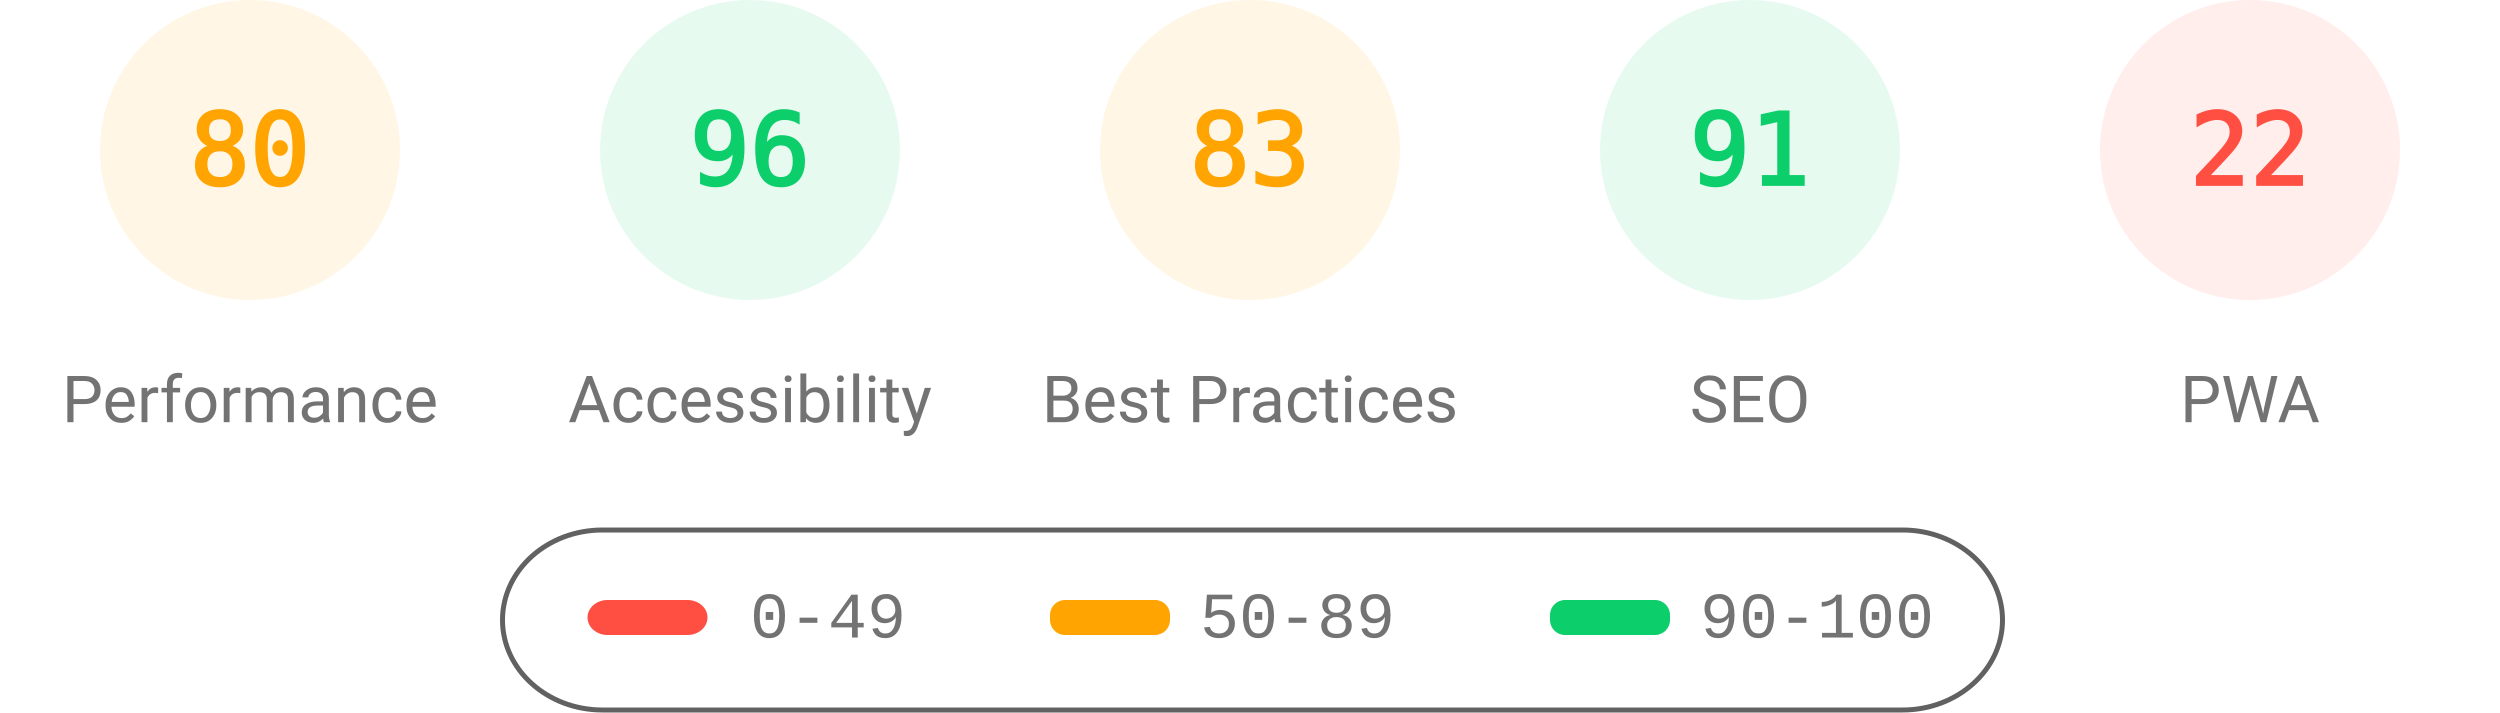
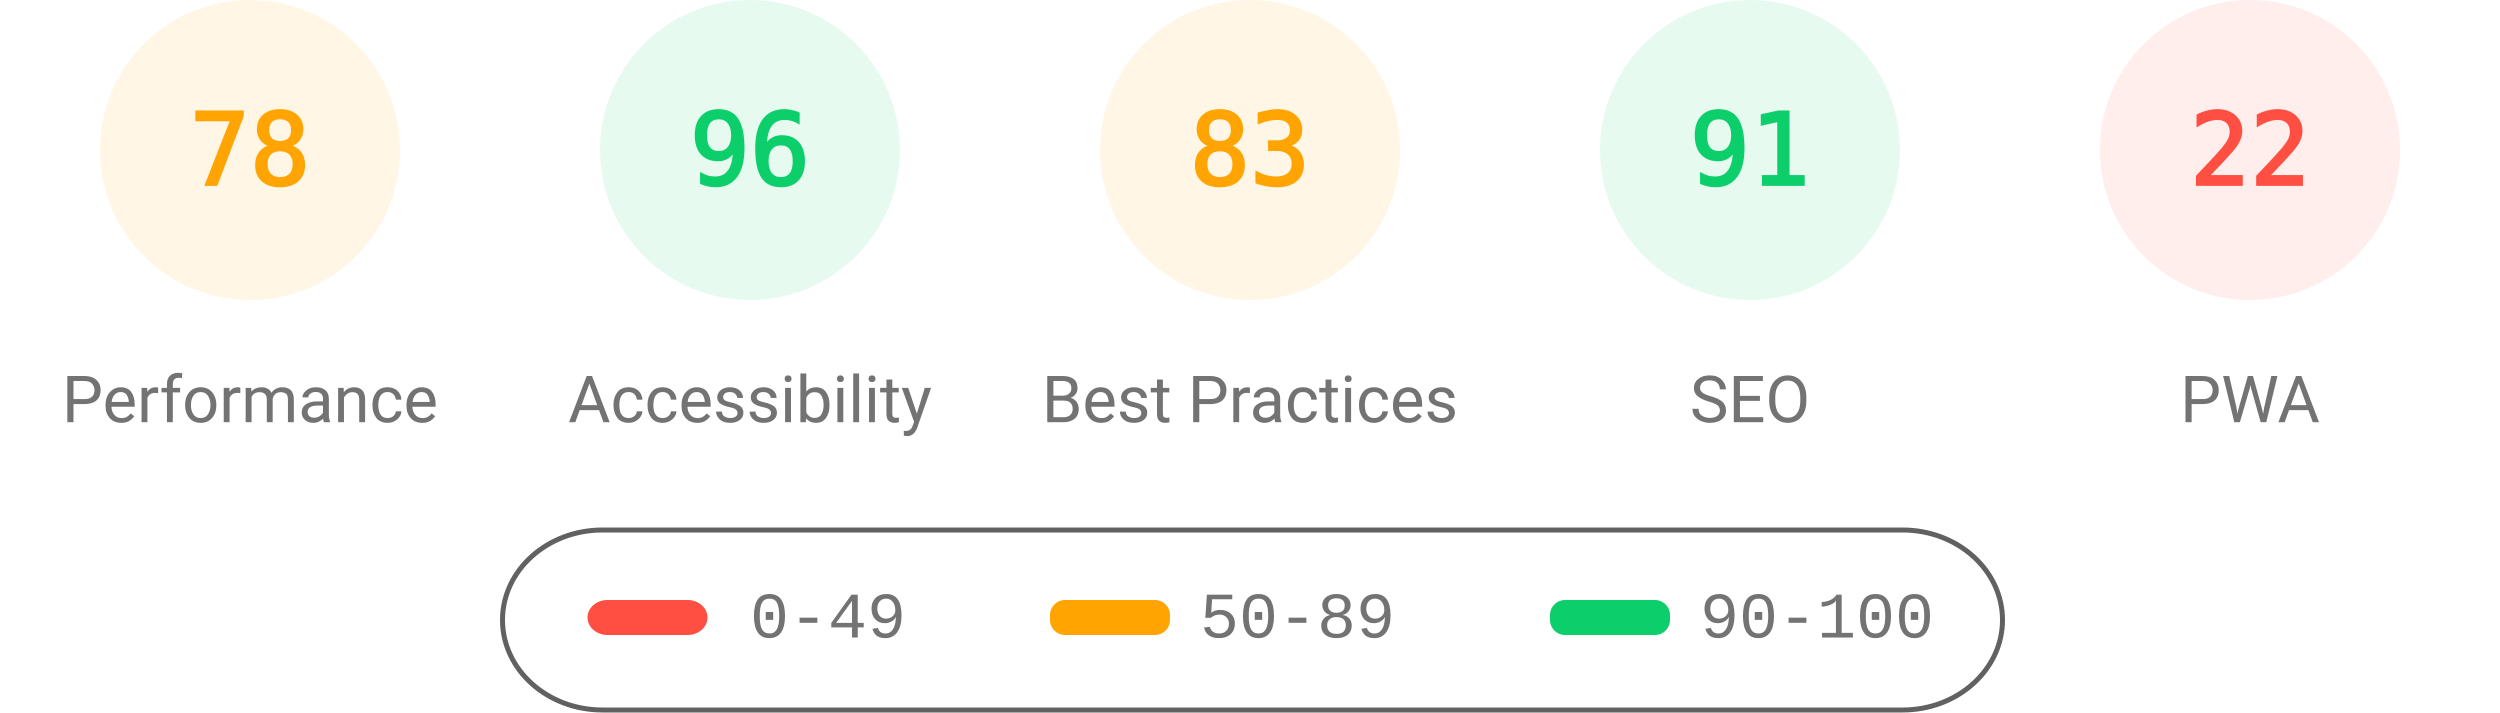
<svg xmlns="http://www.w3.org/2000/svg" fill="none" width="1000" height="285">
  <style>.gauge-base{opacity:.1}.gauge-arc{fill:none;animation-delay:250ms;stroke-linecap:round;transform:rotate(-90deg);transform-origin:100px 60px;animation:load-gauge 1s ease forwards}.guage-text{font-size:40px;font-family:monospace;text-align:center}.guage-red{color:#ff4e42;fill:#ff4e42;stroke:#ff4e42}.guage-orange{color:#ffa400;fill:#ffa400;stroke:#ffa400}.guage-green{color:#0cce6b;fill:#0cce6b;stroke:#0cce6b}.guage-undefined{color:#5c5c5c;fill:#5c5c5c;stroke:#5c5c5c}.guage-title{color:#737373;fill:#737373;stroke:none;font-size:26px;line-height:26px;font-family:Roboto,Halvetica,Arial,sans-serif}@keyframes load-gauge{from{stroke-dasharray:0 352.858}}</style>
  <svg class="guage-div guage-perf guage-orange" viewBox="0 0 200 200" width="200" height="200">
    <circle class="gauge-base" r="56" cx="100" cy="60" stroke-width="8" />
-     <circle class="gauge-arc guage-arc-1" r="56" cx="100" cy="60" stroke-width="8" style="stroke-dasharray:281.486,351.858" />
-     <text class="guage-text" x="100" y="60" alignment-baseline="central" dominant-baseline="central" text-anchor="middle">80</text>
+     <circle class="gauge-arc guage-arc-1" r="56" cx="100" cy="60" stroke-width="8" style="stroke-dasharray:274.449,351.858" />
+     <text class="guage-text" x="100" y="60" alignment-baseline="central" dominant-baseline="central" text-anchor="middle">78</text>
    <text class="guage-title" x="100" y="160" alignment-baseline="central" dominant-baseline="central" text-anchor="middle">Performance</text>
  </svg>
  <svg class="guage-div guage-acc guage-green" viewBox="0 0 200 200" width="200" height="200" x="200">
    <circle class="gauge-base" r="56" cx="100" cy="60" stroke-width="8" />
    <circle class="gauge-arc guage-arc-2" r="56" cx="100" cy="60" stroke-width="8" style="stroke-dasharray:337.784,351.858" />
    <text class="guage-text" x="100" y="60" alignment-baseline="central" dominant-baseline="central" text-anchor="middle">96</text>
    <text class="guage-title" x="100" y="160" alignment-baseline="central" dominant-baseline="central" text-anchor="middle">Accessibility</text>
  </svg>
  <svg class="guage-div guage-best guage-orange" viewBox="0 0 200 200" width="200" height="200" x="400">
    <circle class="gauge-base" r="56" cx="100" cy="60" stroke-width="8" />
    <circle class="gauge-arc guage-arc-3" r="56" cx="100" cy="60" stroke-width="8" style="stroke-dasharray:292.042,351.858" />
    <text class="guage-text" x="100" y="60" alignment-baseline="central" dominant-baseline="central" text-anchor="middle">83</text>
    <text class="guage-title" x="100" y="160" alignment-baseline="central" dominant-baseline="central" text-anchor="middle">Best Practices</text>
  </svg>
  <svg class="guage-div guage-seo guage-green" viewBox="0 0 200 200" width="200" height="200" x="600">
    <circle class="gauge-base" r="56" cx="100" cy="60" stroke-width="8" />
    <circle class="gauge-arc guage-arc-4" r="56" cx="100" cy="60" stroke-width="8" style="stroke-dasharray:320.191,351.858" />
    <text class="guage-text" x="100" y="60" alignment-baseline="central" dominant-baseline="central" text-anchor="middle">91</text>
    <text class="guage-title" x="100" y="160" alignment-baseline="central" dominant-baseline="central" text-anchor="middle">SEO</text>
  </svg>
  <svg class="guage-div guage-pwa guage-red" viewBox="0 0 200 200" width="200" height="200" x="800">
    <circle class="gauge-base" r="56" cx="100" cy="60" stroke-width="8" />
    <circle class="gauge-arc guage-arc-4" r="56" cx="100" cy="60" stroke-width="8" style="stroke-dasharray:77.409,351.858" />
    <text class="guage-text" x="100" y="60" alignment-baseline="central" dominant-baseline="central" text-anchor="middle">22</text>
    <text class="guage-title" x="100" y="160" alignment-baseline="central" dominant-baseline="central" text-anchor="middle">PWA</text>
  </svg>
  <svg width="604" height="76" x="200" y="210">
    <path fill="none" id="canvas_background" d="M-1-1h604v80H-1z" />
    <rect fill-opacity="0" stroke="#616161" stroke-width="2" rx="40" id="svg_2" height="72" width="600" y="2" x="1" fill="#000" />
    <rect stroke="#000" rx="8" id="svg_3" height="14" width="48" y="30" x="35" stroke-opacity="null" stroke-width="0" fill="#ff4e42" />
    <rect stroke="#000" rx="6" id="svg_4" height="14" width="48" y="30" x="220" stroke-opacity="null" stroke-width="0" fill="#ffa400" />
    <rect stroke="#000" rx="6" id="svg_5" height="14" width="48" y="30" x="420" stroke-opacity="null" stroke-width="0" fill="#0cce6b" />
    <text xml:space="preserve" text-anchor="start" font-family="'Courier New', Courier, monospace" font-size="26" id="svg_6" y="45" x="100" stroke-opacity="null" stroke-width="0" stroke="#000" fill="#737373">0-49</text>
    <text xml:space="preserve" text-anchor="start" font-family="'Courier New', Courier, monospace" font-size="26" id="svg_7" y="45" x="280" stroke-opacity="null" stroke-width="0" stroke="#000" fill="#737373">50-89</text>
    <text xml:space="preserve" text-anchor="start" font-family="'Courier New', Courier, monospace" font-size="26" id="svg_8" y="45" x="480" stroke-opacity="null" stroke-width="0" stroke="#000" fill="#737373">90-100</text>
  </svg>
</svg>
